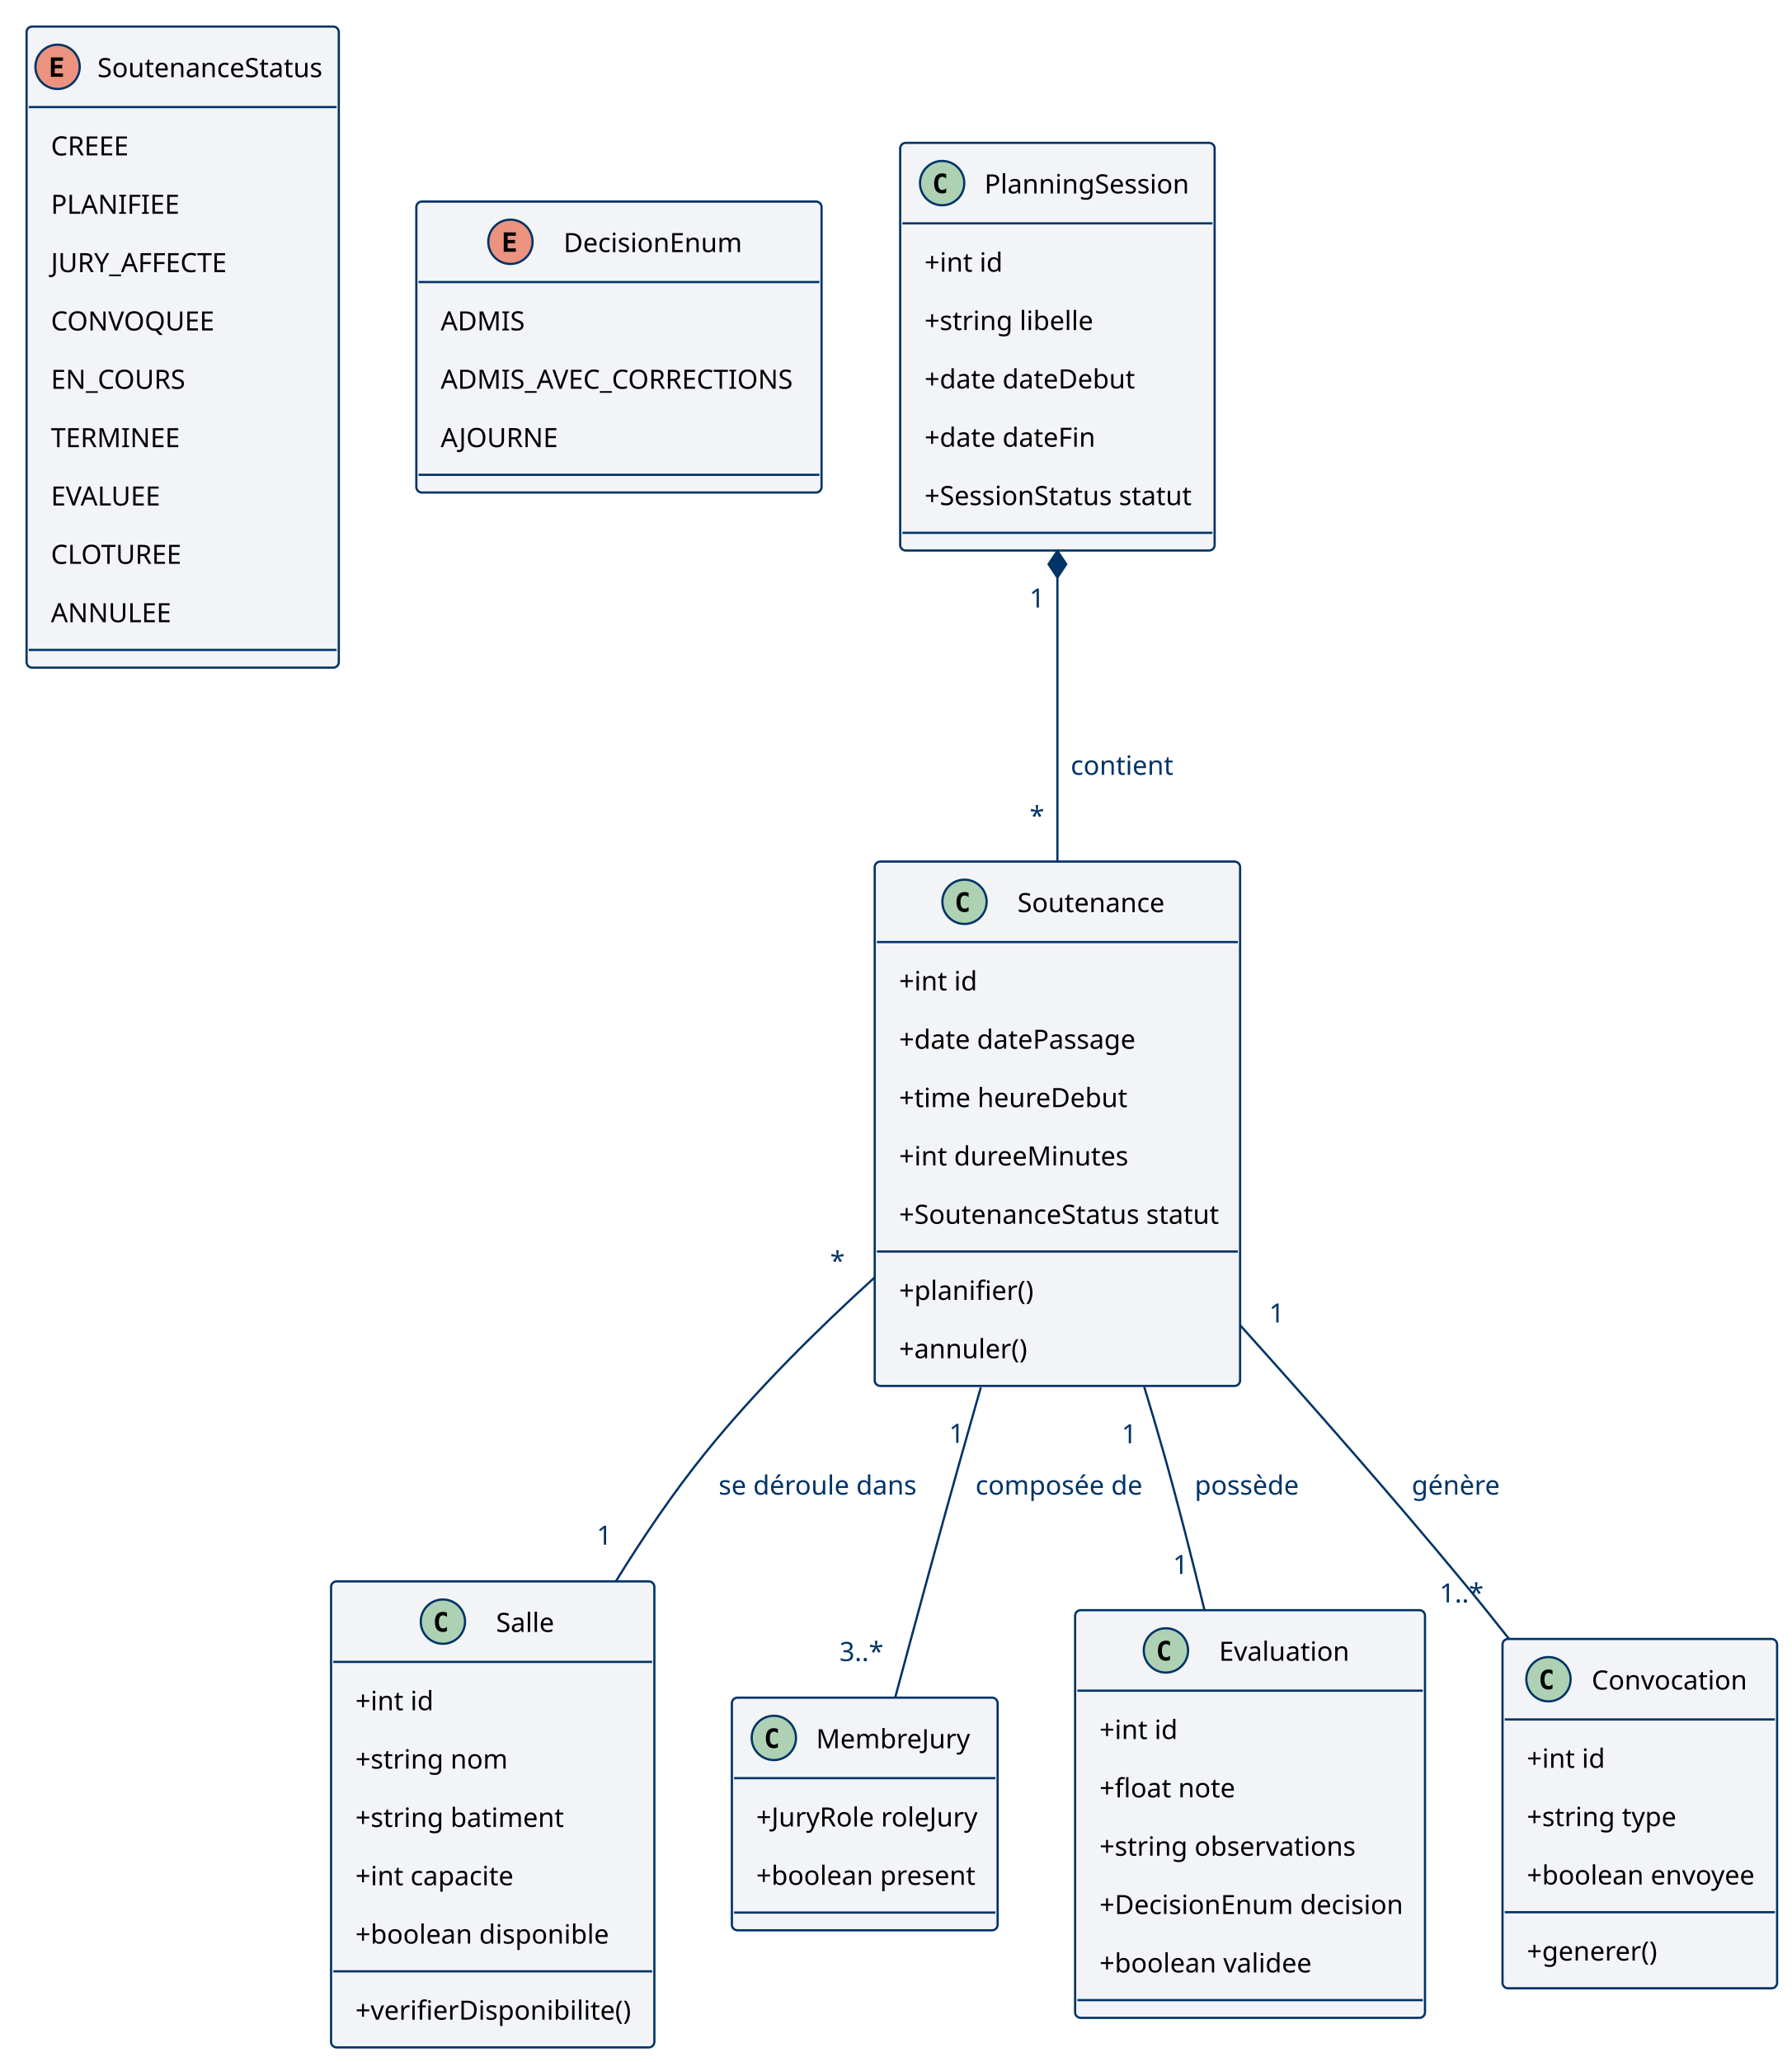
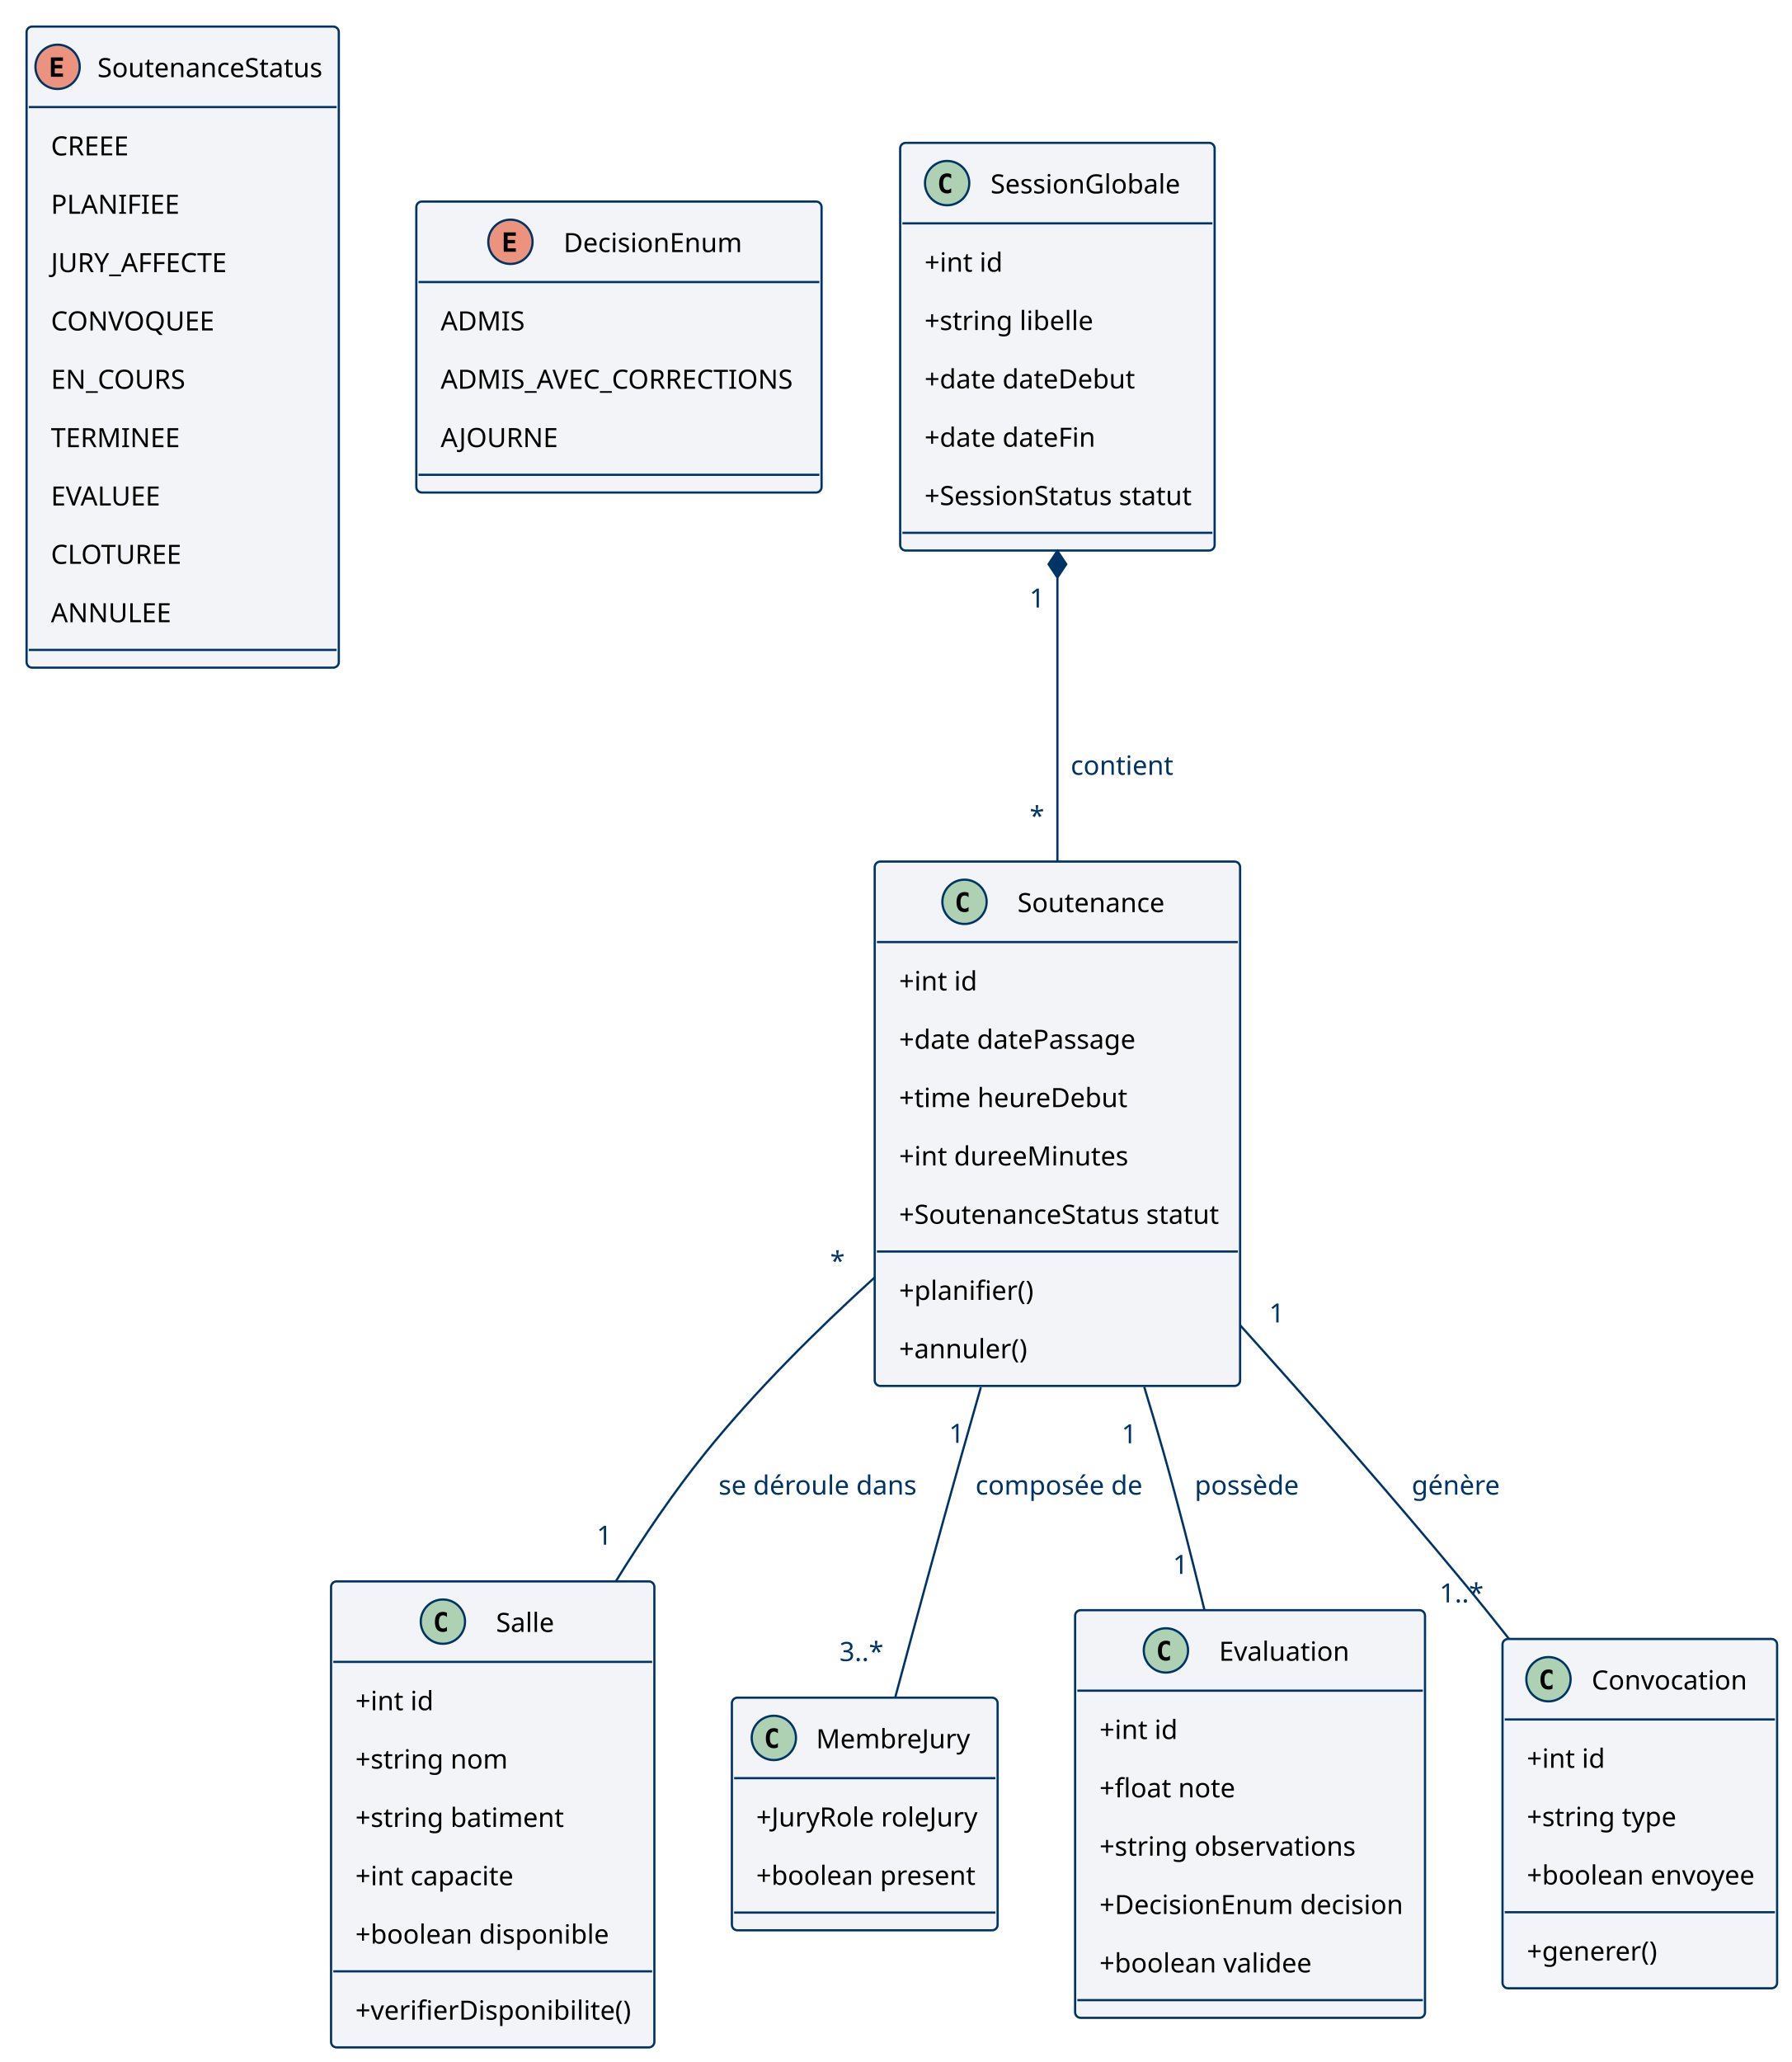
<svg xmlns="http://www.w3.org/2000/svg" contentStyleType="text/css" height="931px" preserveAspectRatio="none" style="width:809px;height:931px;background:#FFFFFF;" version="1.1" viewBox="0 0 809 931" width="809px" zoomAndPan="magnify">
  <defs />
  <g>
    <g id="elem_SoutenanceStatus">
      <rect codeLine="3" fill="#F2F4F7" height="289.441" id="SoutenanceStatus" rx="2.5" ry="2.5" style="stroke:#003366;stroke-width:1.0;" width="141" x="12" y="12" />
      <ellipse cx="26" cy="30.172" fill="#EB937F" rx="10" ry="10" style="stroke:#003366;stroke-width:1.0;" />
      <path d="M28.438,34.672 L22.984,34.672 L22.984,25.922 L28.438,25.922 L28.438,27.453 L24.719,27.453 L24.719,29.328 L28.078,29.328 L28.078,30.86 L24.719,30.86 L24.719,33.141 L28.438,33.141 L28.438,34.672 Z " fill="#000000" />
      <text fill="#000000" font-family="sans-serif" font-size="12" lengthAdjust="spacing" textLength="101" x="44" y="34.828">SoutenanceStatus</text>
      <line style="stroke:#003366;stroke-width:1.0;" x1="13" x2="152" y1="48.344" y2="48.344" />
      <text fill="#000000" font-family="sans-serif" font-size="12" lengthAdjust="spacing" textLength="36" x="23" y="70.172">CREEE</text>
      <text fill="#000000" font-family="sans-serif" font-size="12" lengthAdjust="spacing" textLength="58" x="23" y="96.516">PLANIFIEE</text>
      <text fill="#000000" font-family="sans-serif" font-size="12" lengthAdjust="spacing" textLength="80" x="23" y="122.86">JURY_AFFECTE</text>
      <text fill="#000000" font-family="sans-serif" font-size="12" lengthAdjust="spacing" textLength="74" x="23" y="149.204">CONVOQUEE</text>
      <text fill="#000000" font-family="sans-serif" font-size="12" lengthAdjust="spacing" textLength="61" x="23" y="175.549">EN_COURS</text>
      <text fill="#000000" font-family="sans-serif" font-size="12" lengthAdjust="spacing" textLength="59" x="23" y="201.893">TERMINEE</text>
      <text fill="#000000" font-family="sans-serif" font-size="12" lengthAdjust="spacing" textLength="51" x="23" y="228.237">EVALUEE</text>
      <text fill="#000000" font-family="sans-serif" font-size="12" lengthAdjust="spacing" textLength="60" x="23" y="254.581">CLOTUREE</text>
      <text fill="#000000" font-family="sans-serif" font-size="12" lengthAdjust="spacing" textLength="55" x="23" y="280.925">ANNULEE</text>
      <line style="stroke:#003366;stroke-width:1.0;" x1="13" x2="152" y1="293.441" y2="293.441" />
    </g>
    <g id="elem_DecisionEnum">
      <rect codeLine="15" fill="#F2F4F7" height="131.376" id="DecisionEnum" rx="2.5" ry="2.5" style="stroke:#003366;stroke-width:1.0;" width="183" x="188" y="91" />
      <ellipse cx="230.5" cy="109.172" fill="#EB937F" rx="10" ry="10" style="stroke:#003366;stroke-width:1.0;" />
      <path d="M232.938,113.672 L227.484,113.672 L227.484,104.922 L232.938,104.922 L232.938,106.453 L229.219,106.453 L229.219,108.328 L232.578,108.328 L232.578,109.86 L229.219,109.86 L229.219,112.141 L232.938,112.141 L232.938,113.672 Z " fill="#000000" />
      <text fill="#000000" font-family="sans-serif" font-size="12" lengthAdjust="spacing" textLength="80" x="254.5" y="113.828">DecisionEnum</text>
      <line style="stroke:#003366;stroke-width:1.0;" x1="189" x2="370" y1="127.344" y2="127.344" />
      <text fill="#000000" font-family="sans-serif" font-size="12" lengthAdjust="spacing" textLength="39" x="199" y="149.172">ADMIS</text>
      <text fill="#000000" font-family="sans-serif" font-size="12" lengthAdjust="spacing" textLength="161" x="199" y="175.516">ADMIS_AVEC_CORRECTIONS</text>
      <text fill="#000000" font-family="sans-serif" font-size="12" lengthAdjust="spacing" textLength="52" x="199" y="201.86">AJOURNE</text>
      <line style="stroke:#003366;stroke-width:1.0;" x1="189" x2="370" y1="214.376" y2="214.376" />
    </g>
    <g id="elem_Soutenance">
      <rect codeLine="21" fill="#F2F4F7" height="236.753" id="Soutenance" rx="2.5" ry="2.5" style="stroke:#003366;stroke-width:1.0;" width="165" x="395" y="389" />
      <ellipse cx="435.55" cy="407.172" fill="#ADD1B2" rx="10" ry="10" style="stroke:#003366;stroke-width:1.0;" />
      <path d="M437.378,411.422 Q436.972,411.625 436.519,411.735 Q436.066,411.844 435.581,411.844 Q433.8,411.844 432.863,410.688 Q431.941,409.516 431.941,407.313 Q431.941,405.094 432.863,403.938 Q433.8,402.766 435.581,402.766 Q436.066,402.766 436.519,402.875 Q436.988,402.969 437.378,403.188 L437.378,405.11 Q436.941,404.703 436.519,404.516 Q436.097,404.313 435.659,404.313 Q434.706,404.313 434.222,405.078 Q433.738,405.828 433.738,407.313 Q433.738,408.781 434.222,409.531 Q434.706,410.281 435.659,410.281 Q436.097,410.281 436.519,410.094 Q436.941,409.906 437.378,409.5 L437.378,411.422 Z " fill="#000000" />
      <text fill="#000000" font-family="sans-serif" font-size="12" lengthAdjust="spacing" textLength="66" x="459.45" y="411.828">Soutenance</text>
      <line style="stroke:#003366;stroke-width:1.0;" x1="396" x2="559" y1="425.344" y2="425.344" />
      <text fill="#000000" font-family="sans-serif" font-size="12" lengthAdjust="spacing" textLength="34" x="406" y="447.172">+int id</text>
      <text fill="#000000" font-family="sans-serif" font-size="12" lengthAdjust="spacing" textLength="107" x="406" y="473.516">+date datePassage</text>
      <text fill="#000000" font-family="sans-serif" font-size="12" lengthAdjust="spacing" textLength="102" x="406" y="499.86">+time heureDebut</text>
      <text fill="#000000" font-family="sans-serif" font-size="12" lengthAdjust="spacing" textLength="102" x="406" y="526.205">+int dureeMinutes</text>
      <text fill="#000000" font-family="sans-serif" font-size="12" lengthAdjust="spacing" textLength="143" x="406" y="552.549">+SoutenanceStatus statut</text>
      <line style="stroke:#003366;stroke-width:1.0;" x1="396" x2="559" y1="565.065" y2="565.065" />
      <text fill="#000000" font-family="sans-serif" font-size="12" lengthAdjust="spacing" textLength="61" x="406" y="586.893">+planifier()</text>
      <text fill="#000000" font-family="sans-serif" font-size="12" lengthAdjust="spacing" textLength="58" x="406" y="613.237">+annuler()</text>
    </g>
    <g id="elem_Salle">
      <rect codeLine="31" fill="#F2F4F7" height="210.409" id="Salle" rx="2.5" ry="2.5" style="stroke:#003366;stroke-width:1.0;" width="146" x="149.5" y="714" />
      <ellipse cx="200" cy="732.172" fill="#ADD1B2" rx="10" ry="10" style="stroke:#003366;stroke-width:1.0;" />
      <path d="M201.828,736.422 Q201.422,736.625 200.969,736.735 Q200.516,736.844 200.031,736.844 Q198.25,736.844 197.312,735.688 Q196.391,734.516 196.391,732.313 Q196.391,730.094 197.312,728.938 Q198.25,727.766 200.031,727.766 Q200.516,727.766 200.969,727.875 Q201.438,727.969 201.828,728.188 L201.828,730.11 Q201.391,729.703 200.969,729.516 Q200.547,729.313 200.109,729.313 Q199.156,729.313 198.672,730.078 Q198.188,730.828 198.188,732.313 Q198.188,733.781 198.672,734.531 Q199.156,735.281 200.109,735.281 Q200.547,735.281 200.969,735.094 Q201.391,734.906 201.828,734.5 L201.828,736.422 Z " fill="#000000" />
      <text fill="#000000" font-family="sans-serif" font-size="12" lengthAdjust="spacing" textLength="27" x="224" y="736.828">Salle</text>
      <line style="stroke:#003366;stroke-width:1.0;" x1="150.5" x2="294.5" y1="750.344" y2="750.344" />
      <text fill="#000000" font-family="sans-serif" font-size="12" lengthAdjust="spacing" textLength="34" x="160.5" y="772.172">+int id</text>
      <text fill="#000000" font-family="sans-serif" font-size="12" lengthAdjust="spacing" textLength="67" x="160.5" y="798.516">+string nom</text>
      <text fill="#000000" font-family="sans-serif" font-size="12" lengthAdjust="spacing" textLength="92" x="160.5" y="824.86">+string batiment</text>
      <text fill="#000000" font-family="sans-serif" font-size="12" lengthAdjust="spacing" textLength="71" x="160.5" y="851.205">+int capacite</text>
      <text fill="#000000" font-family="sans-serif" font-size="12" lengthAdjust="spacing" textLength="112" x="160.5" y="877.549">+boolean disponible</text>
      <line style="stroke:#003366;stroke-width:1.0;" x1="150.5" x2="294.5" y1="890.065" y2="890.065" />
      <text fill="#000000" font-family="sans-serif" font-size="12" lengthAdjust="spacing" textLength="124" x="160.5" y="911.893">+verifierDisponibilite()</text>
    </g>
    <g id="elem_MembreJury">
      <rect codeLine="40" fill="#F2F4F7" height="105.032" id="MembreJury" rx="2.5" ry="2.5" style="stroke:#003366;stroke-width:1.0;" width="120" x="330.5" y="766.5" />
      <ellipse cx="349.45" cy="784.672" fill="#ADD1B2" rx="10" ry="10" style="stroke:#003366;stroke-width:1.0;" />
      <path d="M351.278,788.922 Q350.872,789.125 350.419,789.235 Q349.966,789.344 349.481,789.344 Q347.7,789.344 346.762,788.188 Q345.841,787.016 345.841,784.813 Q345.841,782.594 346.762,781.438 Q347.7,780.266 349.481,780.266 Q349.966,780.266 350.419,780.375 Q350.887,780.469 351.278,780.688 L351.278,782.61 Q350.841,782.203 350.419,782.016 Q349.997,781.813 349.559,781.813 Q348.606,781.813 348.122,782.578 Q347.637,783.328 347.637,784.813 Q347.637,786.281 348.122,787.031 Q348.606,787.781 349.559,787.781 Q349.997,787.781 350.419,787.594 Q350.841,787.406 351.278,787 L351.278,788.922 Z " fill="#000000" />
      <text fill="#000000" font-family="sans-serif" font-size="12" lengthAdjust="spacing" textLength="69" x="368.55" y="789.328">MembreJury</text>
      <line style="stroke:#003366;stroke-width:1.0;" x1="331.5" x2="449.5" y1="802.844" y2="802.844" />
      <text fill="#000000" font-family="sans-serif" font-size="12" lengthAdjust="spacing" textLength="98" x="341.5" y="824.672">+JuryRole roleJury</text>
      <text fill="#000000" font-family="sans-serif" font-size="12" lengthAdjust="spacing" textLength="98" x="341.5" y="851.016">+boolean present</text>
      <line style="stroke:#003366;stroke-width:1.0;" x1="331.5" x2="449.5" y1="863.532" y2="863.532" />
    </g>
    <g id="elem_Evaluation">
      <rect codeLine="45" fill="#F2F4F7" height="184.065" id="Evaluation" rx="2.5" ry="2.5" style="stroke:#003366;stroke-width:1.0;" width="158" x="485.5" y="727" />
      <ellipse cx="526.5" cy="745.172" fill="#ADD1B2" rx="10" ry="10" style="stroke:#003366;stroke-width:1.0;" />
      <path d="M528.328,749.422 Q527.922,749.625 527.469,749.735 Q527.016,749.844 526.531,749.844 Q524.75,749.844 523.812,748.688 Q522.891,747.516 522.891,745.313 Q522.891,743.094 523.812,741.938 Q524.75,740.766 526.531,740.766 Q527.016,740.766 527.469,740.875 Q527.938,740.969 528.328,741.188 L528.328,743.11 Q527.891,742.703 527.469,742.516 Q527.047,742.313 526.609,742.313 Q525.656,742.313 525.172,743.078 Q524.688,743.828 524.688,745.313 Q524.688,746.781 525.172,747.531 Q525.656,748.281 526.609,748.281 Q527.047,748.281 527.469,748.094 Q527.891,747.906 528.328,747.5 L528.328,749.422 Z " fill="#000000" />
      <text fill="#000000" font-family="sans-serif" font-size="12" lengthAdjust="spacing" textLength="58" x="550.5" y="749.828">Evaluation</text>
      <line style="stroke:#003366;stroke-width:1.0;" x1="486.5" x2="642.5" y1="763.344" y2="763.344" />
      <text fill="#000000" font-family="sans-serif" font-size="12" lengthAdjust="spacing" textLength="34" x="496.5" y="785.172">+int id</text>
      <text fill="#000000" font-family="sans-serif" font-size="12" lengthAdjust="spacing" textLength="60" x="496.5" y="811.516">+float note</text>
      <text fill="#000000" font-family="sans-serif" font-size="12" lengthAdjust="spacing" textLength="114" x="496.5" y="837.86">+string observations</text>
      <text fill="#000000" font-family="sans-serif" font-size="12" lengthAdjust="spacing" textLength="136" x="496.5" y="864.205">+DecisionEnum decision</text>
      <text fill="#000000" font-family="sans-serif" font-size="12" lengthAdjust="spacing" textLength="95" x="496.5" y="890.549">+boolean validee</text>
      <line style="stroke:#003366;stroke-width:1.0;" x1="486.5" x2="642.5" y1="903.065" y2="903.065" />
    </g>
-     <g id="elem_PlanningSession">
-       <rect codeLine="53" fill="#F2F4F7" height="184.065" id="PlanningSession" rx="2.5" ry="2.5" style="stroke:#003366;stroke-width:1.0;" width="142" x="406.5" y="64.5" />
-       <ellipse cx="425.45" cy="82.672" fill="#ADD1B2" rx="10" ry="10" style="stroke:#003366;stroke-width:1.0;" />
-       <path d="M427.278,86.922 Q426.872,87.125 426.419,87.235 Q425.966,87.344 425.481,87.344 Q423.7,87.344 422.762,86.188 Q421.841,85.016 421.841,82.813 Q421.841,80.594 422.762,79.438 Q423.7,78.266 425.481,78.266 Q425.966,78.266 426.419,78.375 Q426.887,78.469 427.278,78.688 L427.278,80.61 Q426.841,80.203 426.419,80.016 Q425.997,79.813 425.559,79.813 Q424.606,79.813 424.122,80.578 Q423.637,81.328 423.637,82.813 Q423.637,84.281 424.122,85.031 Q424.606,85.781 425.559,85.781 Q425.997,85.781 426.419,85.594 Q426.841,85.406 427.278,85 L427.278,86.922 Z " fill="#000000" />
-       <text fill="#000000" font-family="sans-serif" font-size="12" lengthAdjust="spacing" textLength="91" x="444.55" y="87.328">PlanningSession</text>
+     <g id="elem_SessionGlobale">
+       <rect codeLine="53" fill="#F2F4F7" height="184.065" id="SessionGlobale" rx="2.5" ry="2.5" style="stroke:#003366;stroke-width:1.0;" width="142" x="406.5" y="64.5" />
+       <ellipse cx="427.7" cy="82.672" fill="#ADD1B2" rx="10" ry="10" style="stroke:#003366;stroke-width:1.0;" />
+       <path d="M429.528,86.922 Q429.122,87.125 428.669,87.235 Q428.216,87.344 427.731,87.344 Q425.95,87.344 425.012,86.188 Q424.091,85.016 424.091,82.813 Q424.091,80.594 425.012,79.438 Q425.95,78.266 427.731,78.266 Q428.216,78.266 428.669,78.375 Q429.137,78.469 429.528,78.688 L429.528,80.61 Q429.091,80.203 428.669,80.016 Q428.247,79.813 427.809,79.813 Q426.856,79.813 426.372,80.578 Q425.887,81.328 425.887,82.813 Q425.887,84.281 426.372,85.031 Q426.856,85.781 427.809,85.781 Q428.247,85.781 428.669,85.594 Q429.091,85.406 429.528,85 L429.528,86.922 Z " fill="#000000" />
+       <text fill="#000000" font-family="sans-serif" font-size="12" lengthAdjust="spacing" textLength="86" x="447.3" y="87.328">SessionGlobale</text>
      <line style="stroke:#003366;stroke-width:1.0;" x1="407.5" x2="547.5" y1="100.844" y2="100.844" />
      <text fill="#000000" font-family="sans-serif" font-size="12" lengthAdjust="spacing" textLength="34" x="417.5" y="122.672">+int id</text>
      <text fill="#000000" font-family="sans-serif" font-size="12" lengthAdjust="spacing" textLength="75" x="417.5" y="149.016">+string libelle</text>
      <text fill="#000000" font-family="sans-serif" font-size="12" lengthAdjust="spacing" textLength="94" x="417.5" y="175.36">+date dateDebut</text>
      <text fill="#000000" font-family="sans-serif" font-size="12" lengthAdjust="spacing" textLength="76" x="417.5" y="201.704">+date dateFin</text>
      <text fill="#000000" font-family="sans-serif" font-size="12" lengthAdjust="spacing" textLength="120" x="417.5" y="228.049">+SessionStatus statut</text>
      <line style="stroke:#003366;stroke-width:1.0;" x1="407.5" x2="547.5" y1="240.565" y2="240.565" />
    </g>
    <g id="elem_Convocation">
      <rect codeLine="61" fill="#F2F4F7" height="157.721" id="Convocation" rx="2.5" ry="2.5" style="stroke:#003366;stroke-width:1.0;" width="124" x="678.5" y="740" />
      <ellipse cx="699.25" cy="758.172" fill="#ADD1B2" rx="10" ry="10" style="stroke:#003366;stroke-width:1.0;" />
      <path d="M701.078,762.422 Q700.672,762.625 700.219,762.735 Q699.766,762.844 699.281,762.844 Q697.5,762.844 696.562,761.688 Q695.641,760.516 695.641,758.313 Q695.641,756.094 696.562,754.938 Q697.5,753.766 699.281,753.766 Q699.766,753.766 700.219,753.875 Q700.688,753.969 701.078,754.188 L701.078,756.11 Q700.641,755.703 700.219,755.516 Q699.797,755.313 699.359,755.313 Q698.406,755.313 697.922,756.078 Q697.438,756.828 697.438,758.313 Q697.438,759.781 697.922,760.531 Q698.406,761.281 699.359,761.281 Q699.797,761.281 700.219,761.094 Q700.641,760.906 701.078,760.5 L701.078,762.422 Z " fill="#000000" />
      <text fill="#000000" font-family="sans-serif" font-size="12" lengthAdjust="spacing" textLength="69" x="718.75" y="762.828">Convocation</text>
      <line style="stroke:#003366;stroke-width:1.0;" x1="679.5" x2="801.5" y1="776.344" y2="776.344" />
      <text fill="#000000" font-family="sans-serif" font-size="12" lengthAdjust="spacing" textLength="34" x="689.5" y="798.172">+int id</text>
      <text fill="#000000" font-family="sans-serif" font-size="12" lengthAdjust="spacing" textLength="66" x="689.5" y="824.516">+string type</text>
      <text fill="#000000" font-family="sans-serif" font-size="12" lengthAdjust="spacing" textLength="102" x="689.5" y="850.86">+boolean envoyee</text>
      <line style="stroke:#003366;stroke-width:1.0;" x1="679.5" x2="801.5" y1="863.376" y2="863.376" />
      <text fill="#000000" font-family="sans-serif" font-size="12" lengthAdjust="spacing" textLength="60" x="689.5" y="885.205">+generer()</text>
    </g>
-     <g id="link_PlanningSession_Soutenance">
-       <path codeLine="68" d="M477.5,260.74 C477.5,303.56 477.5,343.11 477.5,388.82 " fill="none" id="PlanningSession-backto-Soutenance" style="stroke:#003366;stroke-width:1.0;" />
+     <g id="link_SessionGlobale_Soutenance">
+       <path codeLine="68" d="M477.5,260.74 C477.5,303.56 477.5,343.11 477.5,388.82 " fill="none" id="SessionGlobale-backto-Soutenance" style="stroke:#003366;stroke-width:1.0;" />
      <polygon fill="#003366" points="477.5,248.74,473.5,254.74,477.5,260.74,481.5,254.74,477.5,248.74" style="stroke:#003366;stroke-width:1.0;" />
      <text fill="#003366" font-family="sans-serif" font-size="12" lengthAdjust="spacing" textLength="45" x="483.5" y="349.828">contient</text>
      <text fill="#003366" font-family="sans-serif" font-size="12" lengthAdjust="spacing" textLength="7" x="464.876" y="274.307">1</text>
      <text fill="#003366" font-family="sans-serif" font-size="12" lengthAdjust="spacing" textLength="7" x="464.982" y="372.642">*</text>
    </g>
    <g id="link_Soutenance_Salle">
      <path codeLine="69" d="M395,576.74 C368.94,600.38 341.08,628.02 318.5,656 C304.13,673.81 290.44,693.99 278.13,713.92 " fill="none" id="Soutenance-Salle" style="stroke:#003366;stroke-width:1.0;" />
      <text fill="#003366" font-family="sans-serif" font-size="12" lengthAdjust="spacing" textLength="89" x="324.5" y="674.828">se déroule dans</text>
      <text fill="#003366" font-family="sans-serif" font-size="12" lengthAdjust="spacing" textLength="7" x="374.895" y="573.603">*</text>
      <text fill="#003366" font-family="sans-serif" font-size="12" lengthAdjust="spacing" textLength="7" x="269.444" y="697.443">1</text>
    </g>
    <g id="link_Soutenance_MembreJury">
      <path codeLine="70" d="M442.92,626.39 C440.05,636.4 437.21,646.37 434.5,656 C424.11,692.89 412.79,734.63 404.23,766.5 " fill="none" id="Soutenance-MembreJury" style="stroke:#003366;stroke-width:1.0;" />
      <text fill="#003366" font-family="sans-serif" font-size="12" lengthAdjust="spacing" textLength="75" x="440.5" y="674.828">composée de</text>
      <text fill="#003366" font-family="sans-serif" font-size="12" lengthAdjust="spacing" textLength="7" x="428.564" y="651.447">1</text>
      <text fill="#003366" font-family="sans-serif" font-size="12" lengthAdjust="spacing" textLength="20" x="379.067" y="749.956">3..*</text>
    </g>
    <g id="link_Soutenance_Evaluation">
      <path codeLine="71" d="M516.71,626.19 C519.78,636.25 522.75,646.28 525.5,656 C531.95,678.83 538.27,703.65 543.88,726.85 " fill="none" id="Soutenance-Evaluation" style="stroke:#003366;stroke-width:1.0;" />
      <text fill="#003366" font-family="sans-serif" font-size="12" lengthAdjust="spacing" textLength="47" x="539.5" y="674.828">possède</text>
      <text fill="#003366" font-family="sans-serif" font-size="12" lengthAdjust="spacing" textLength="7" x="506.485" y="651.649">1</text>
      <text fill="#003366" font-family="sans-serif" font-size="12" lengthAdjust="spacing" textLength="7" x="529.65" y="710.638">1</text>
    </g>
    <g id="link_Soutenance_Convocation">
      <path codeLine="72" d="M560,598.32 C591.97,633.85 628.51,675.37 660.5,714 C667.4,722.33 674.5,731.16 681.47,740 " fill="none" id="Soutenance-Convocation" style="stroke:#003366;stroke-width:1.0;" />
      <text fill="#003366" font-family="sans-serif" font-size="12" lengthAdjust="spacing" textLength="40" x="637.5" y="674.828">génère</text>
      <text fill="#003366" font-family="sans-serif" font-size="12" lengthAdjust="spacing" textLength="7" x="573.105" y="597.105">1</text>
      <text fill="#003366" font-family="sans-serif" font-size="12" lengthAdjust="spacing" textLength="20" x="650.05" y="723.506">1..*</text>
    </g>
  </g>
</svg>
